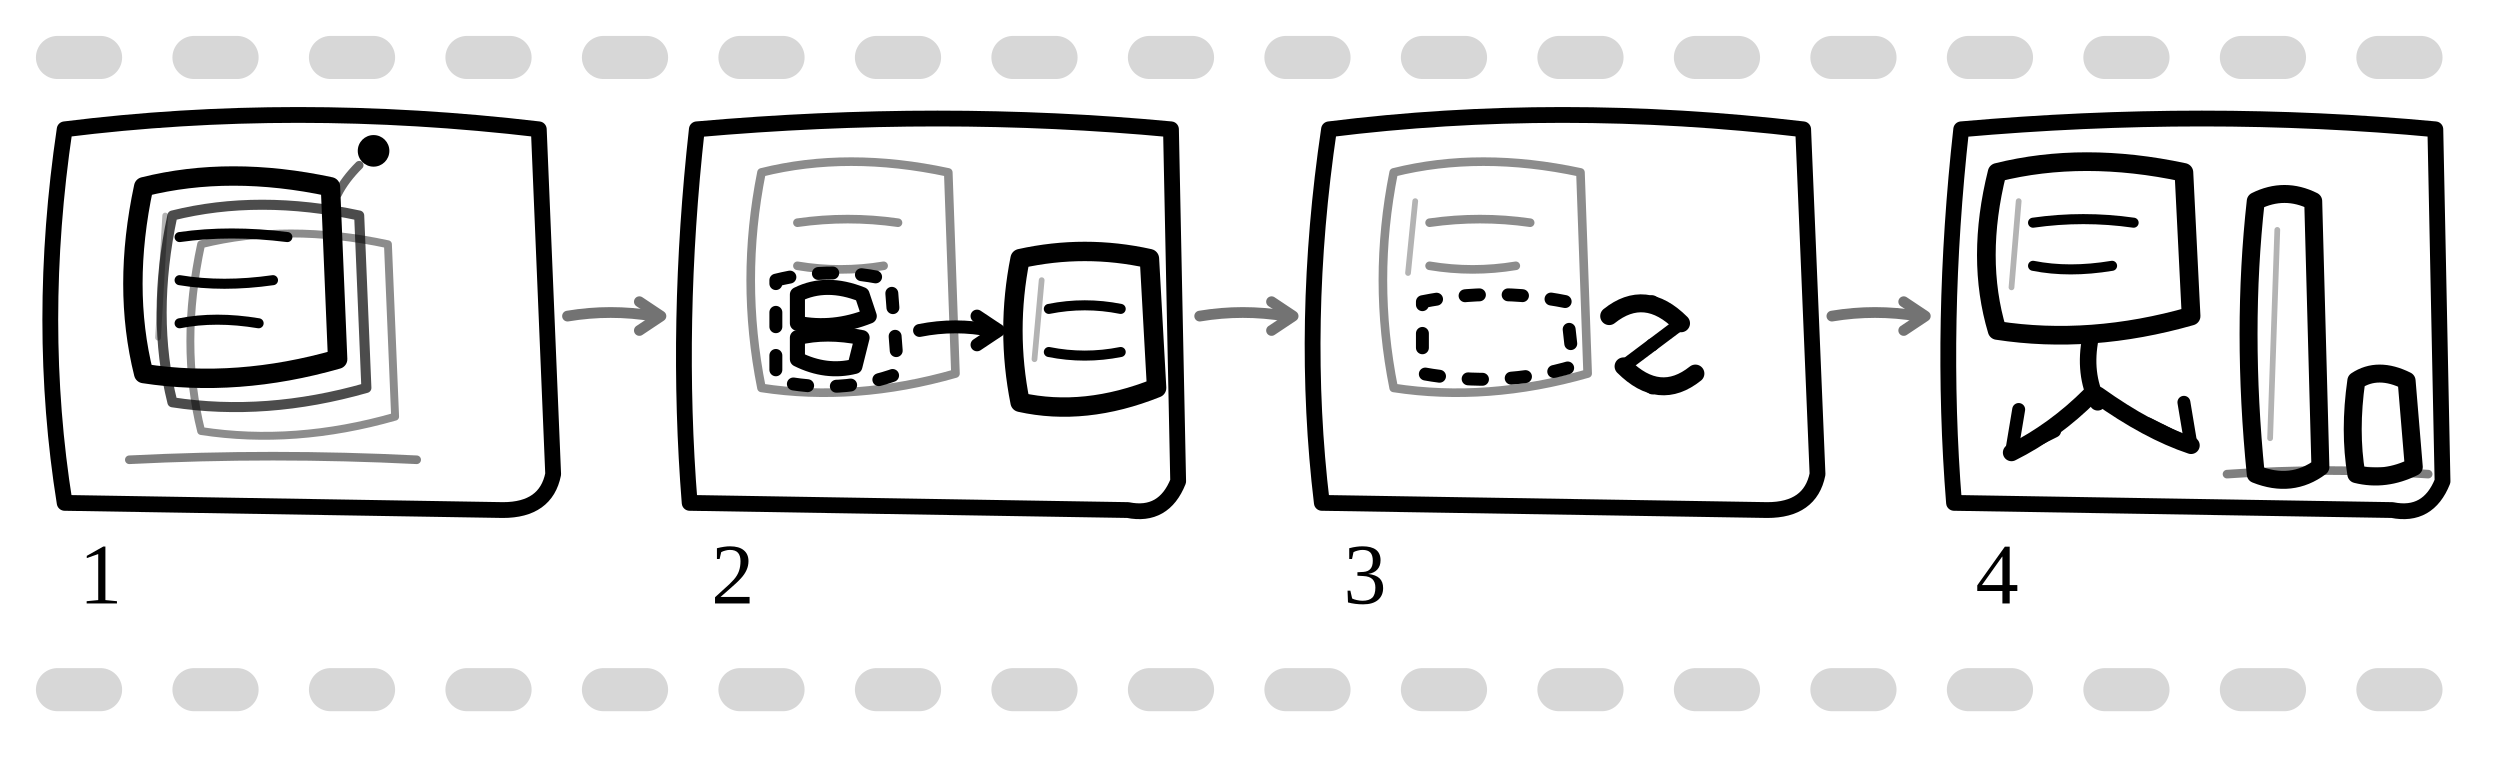
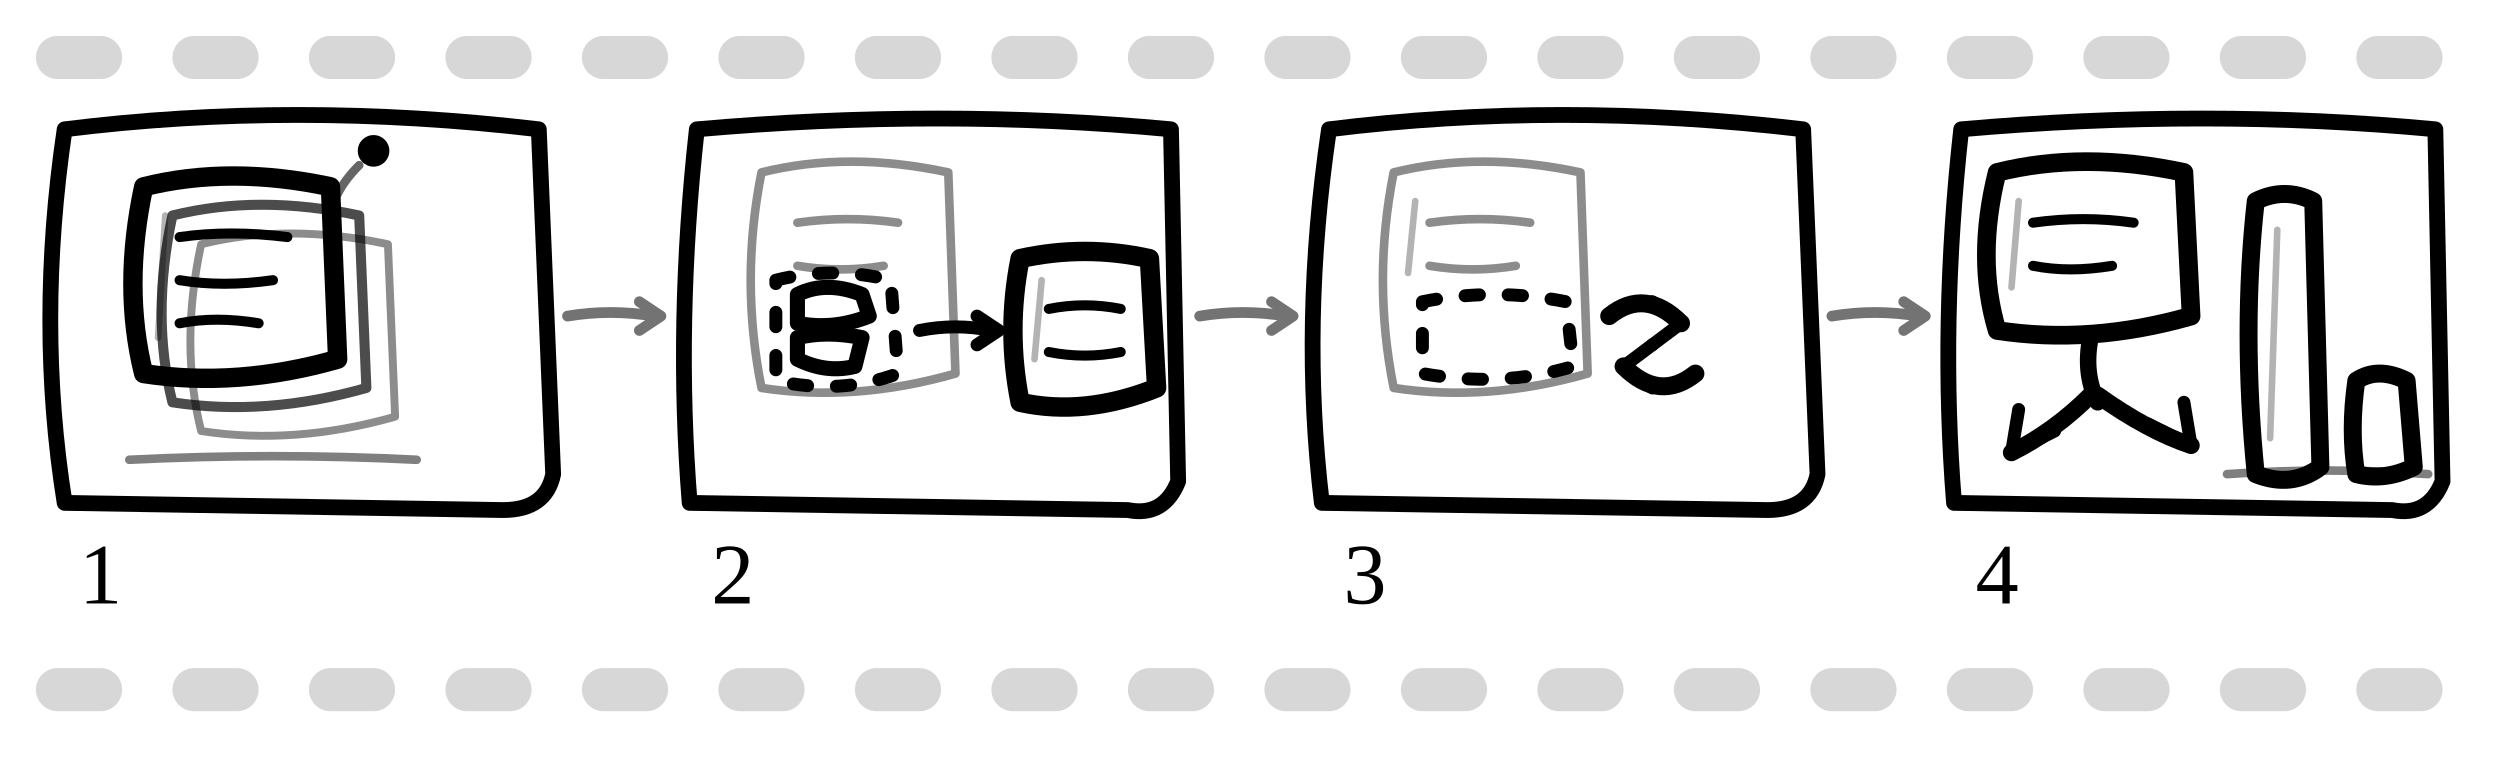
<svg class="a-squeeze seq" viewBox="0 0 348 106" fill="none" stroke="currentColor" stroke-width="1.8" stroke-linecap="round" stroke-linejoin="round">
  <g class="frame">
    <path d="M9 18q32-4 66 0l2 48q-1 5-7 5L9 70q-4-25 0-52" stroke-width="2.2" pathLength="100" />
    <path d="M28 34q12-3 26 0l1 24q-14 4-27 2q-3-12 0-26" opacity=".45" stroke-width="1.1" pathLength="100" />
    <path d="M24 30q12-3 26 0l1 24q-14 4-27 2q-3-12 0-26" opacity=".7" stroke-width="1.4" pathLength="100" />
    <path d="M20 26q12-3 26 0l1 24q-14 4-27 2q-3-12 0-26" stroke-width="2.7" pathLength="100" />
    <path d="M25 33q7-1 15 0" stroke-width="1.4" pathLength="100" />
    <path d="M25 39q6 1 13 0" stroke-width="1.4" pathLength="100" />
    <path d="M25 45q5-1 11 0" stroke-width="1.4" pathLength="100" />
    <circle cx="52" cy="21" r="2.2" fill="currentColor" stroke="none" />
    <path d="M50 23q-2 2-3 4" opacity=".6" stroke-width="1.2" pathLength="100" />
    <path d="M18 64q20-1 40 0" opacity=".5" stroke-width="1.2" pathLength="100" />
    <text class="frame-no" x="11" y="84" fill="currentColor" stroke="none">1</text>
-     <path d="M23 30l-1 17" opacity=".3" stroke-width=".8" pathLength="100" />
+     <path d="M23 30l-1 17" opacity=".3" stroke-width="0.92" pathLength="100" />
  </g>
  <g class="frame">
    <path d="M97 18q34-3 66 0l1 49q-2 5-7 4l-61-1q-2-25 1-52" stroke-width="2.2" pathLength="100" />
    <path d="M106 24q12-3 26 0l1 28q-14 4-27 2q-3-15 0-30" opacity=".45" stroke-width="1.2" pathLength="100" />
    <path d="M111 31q7-1 14 0" opacity=".45" stroke-width="1.2" pathLength="100" />
    <path d="M111 37q6 1 12 0" opacity=".45" stroke-width="1.2" pathLength="100" />
    <path d="M111 41q4-2 9 0l1 3q-5 2-10 1z" stroke-width="2.1" pathLength="100" />
    <path d="M111 47q4-1 9 0l-1 4q-4 1-8-1z" stroke-width="2.1" pathLength="100" />
    <path d="M108 39q8-2 16 0l1 13q-8 3-17 1z" stroke-dasharray="2 4" pathLength="100" />
    <path d="M128 46q5-1 10 0" pathLength="100" />
    <path d="M136 44l3 2-3 2" pathLength="100" />
    <path d="M142 36q9-2 18 0l1 18q-10 4-19 2q-2-10 0-20" stroke-width="2.7" pathLength="100" />
    <path d="M146 43q5-1 10 0" stroke-width="1.4" pathLength="100" />
    <path d="M146 49q5 1 10 0" stroke-width="1.4" pathLength="100" />
    <text class="frame-no" x="99" y="84" fill="currentColor" stroke="none">2</text>
-     <path d="M145 39l-1 11" opacity=".3" stroke-width=".8" pathLength="100" />
+     <path d="M145 39l-1 11" opacity=".3" stroke-width="0.92" pathLength="100" />
  </g>
  <g class="frame">
    <path d="M185 18q32-4 66 0l2 48q-1 5-7 5l-62-1q-3-25 1-52" stroke-width="2.2" pathLength="100" />
    <path d="M194 24q12-3 26 0l1 28q-14 4-27 2q-3-15 0-30" opacity=".45" stroke-width="1.2" pathLength="100" />
    <path d="M199 31q7-1 14 0" opacity=".45" stroke-width="1.2" pathLength="100" />
    <path d="M199 37q6 1 12 0" opacity=".45" stroke-width="1.2" pathLength="100" />
    <path d="M198 42q10-2 20 0l1 9q-10 3-21 1z" stroke-dasharray="2 4" pathLength="100" />
    <path d="M224 44q5-4 10 1" stroke-width="2.5" pathLength="100" />
    <path d="M230 42l4 3-4 3" pathLength="100" />
    <path d="M236 52q-5 4-10-1" stroke-width="2.5" pathLength="100" />
    <path d="M230 48l-4 3 4 3" pathLength="100" />
    <text class="frame-no" x="187" y="84" fill="currentColor" stroke="none">3</text>
-     <path d="M197 28l-1 10" opacity=".3" stroke-width=".8" pathLength="100" />
+     <path d="M197 28l-1 10" opacity=".3" stroke-width="0.92" pathLength="100" />
  </g>
  <g class="frame">
    <path d="M273 18q34-3 66 0l1 49q-2 5-7 4l-61-1q-2-25 1-52" stroke-width="2.2" pathLength="100" />
    <path d="M278 24q12-3 26 0l1 20q-14 4-27 2q-3-10 0-22" stroke-width="2.6" pathLength="100" />
    <path d="M283 31q7-1 14 0" stroke-width="1.4" pathLength="100" />
    <path d="M283 37q5 1 11 0" stroke-width="1.4" pathLength="100" />
    <path d="M291 47q-1 5 1 9" stroke-width="2.3" pathLength="100" />
    <path d="M291 55q-5 5-11 8" stroke-width="2.4" pathLength="100" />
    <path d="M286 60l-6 3 1-6" pathLength="100" />
    <path d="M292 55q7 5 13 7" stroke-width="2.4" pathLength="100" />
    <path d="M299 59l6 3-1-6" pathLength="100" />
    <path d="M314 28q4-2 8 0l1 37q-4 3-9 1q-2-20 0-38" stroke-width="2.5" pathLength="100" />
    <path d="M328 53q3-2 7 0l1 12q-4 2-8 1q-1-6 0-13" stroke-width="2.5" pathLength="100" />
    <path d="M310 66q14-1 28 0" opacity=".5" stroke-width="1.2" pathLength="100" />
    <text class="frame-no" x="275" y="84" fill="currentColor" stroke="none">4</text>
-     <path d="M281 28l-1 12m37-8-1 29" opacity=".3" stroke-width=".8" pathLength="100" />
+     <path d="M281 28l-1 12m37-8-1 29" opacity=".3" stroke-width="0.92" pathLength="100" />
  </g>
  <g opacity=".55" stroke-width="1.5">
    <path d="M79 44q6-1 12 0" pathLength="100" />
    <path d="M89 42l3 2-3 2" pathLength="100" />
    <path d="M167 44q6-1 12 0" pathLength="100" />
    <path d="M177 42l3 2-3 2" pathLength="100" />
    <path d="M255 44q6-1 12 0" pathLength="100" />
    <path d="M265 42l3 2-3 2" pathLength="100" />
  </g>
  <g opacity=".16" stroke-width="6">
    <path d="M8 8h332" stroke-dasharray="6 13" />
    <path d="M8 96h332" stroke-dasharray="6 13" />
  </g>
</svg>
